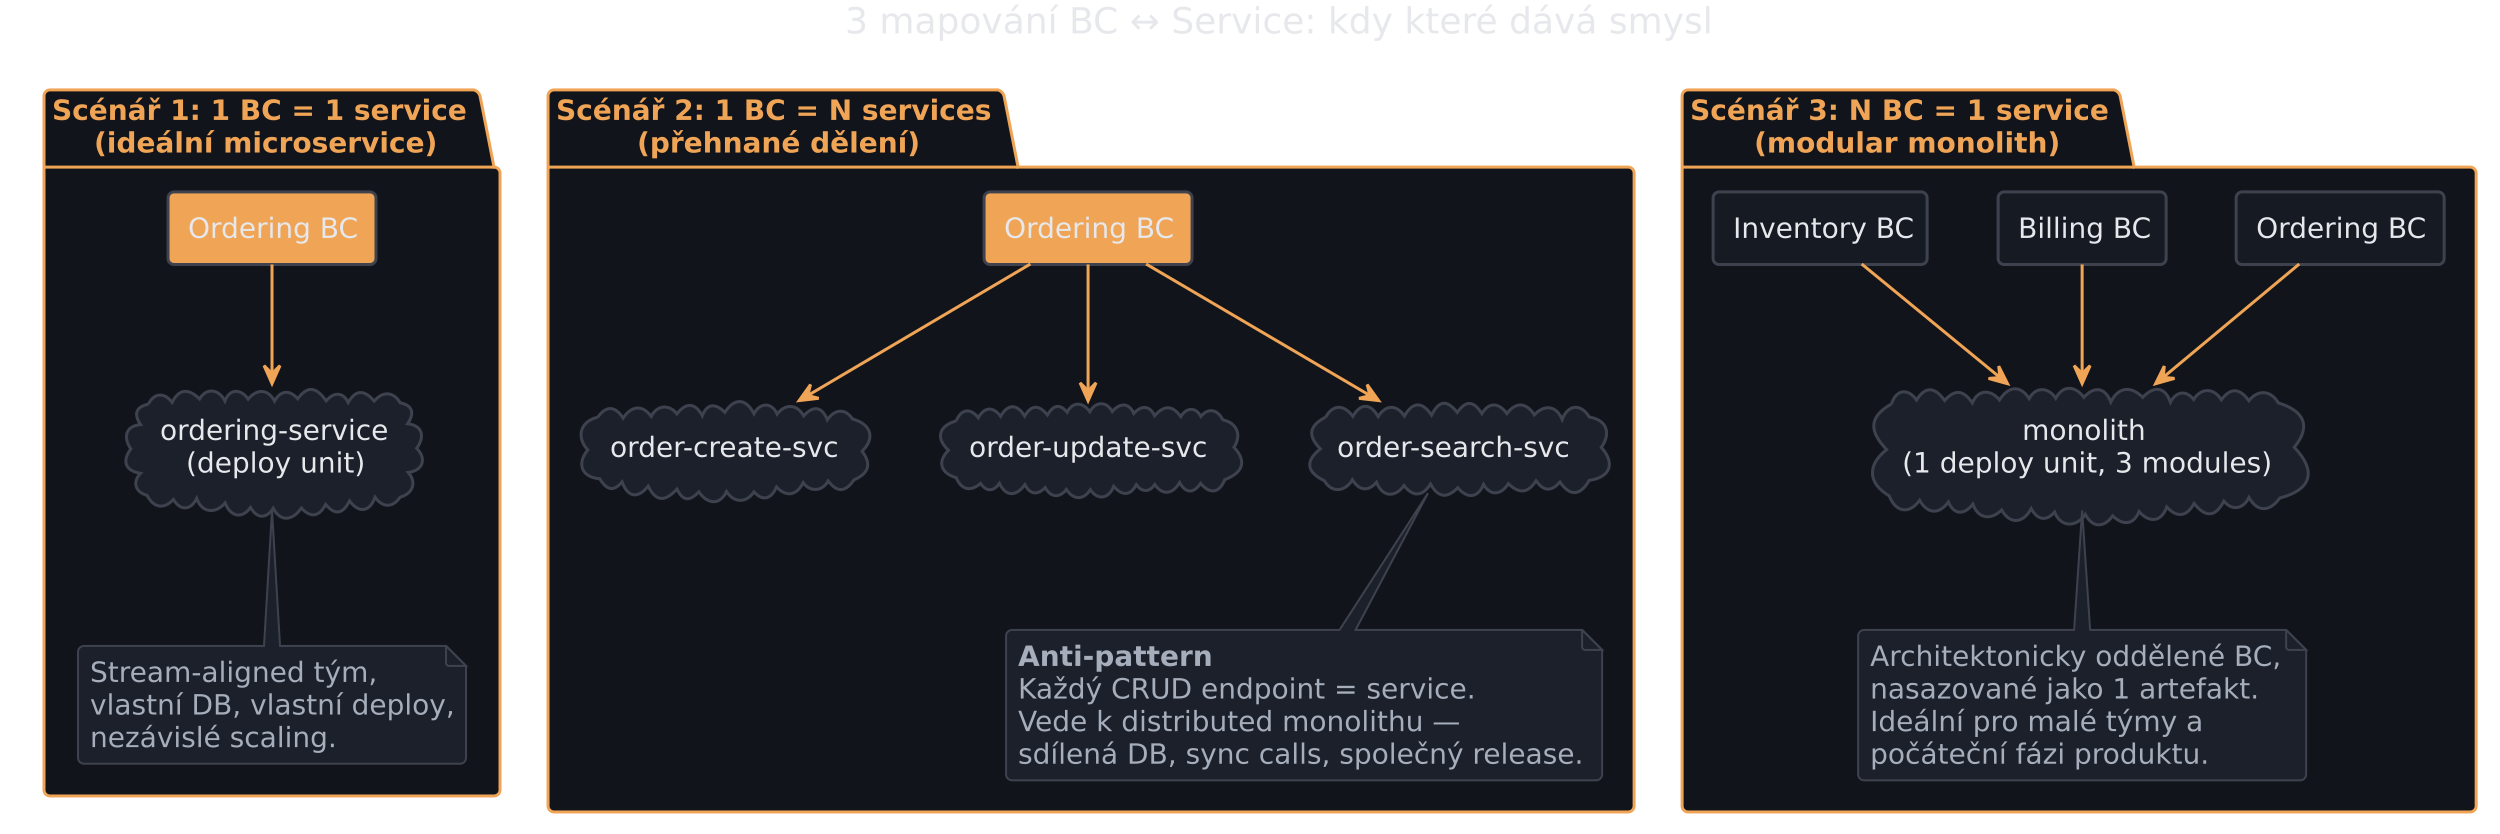
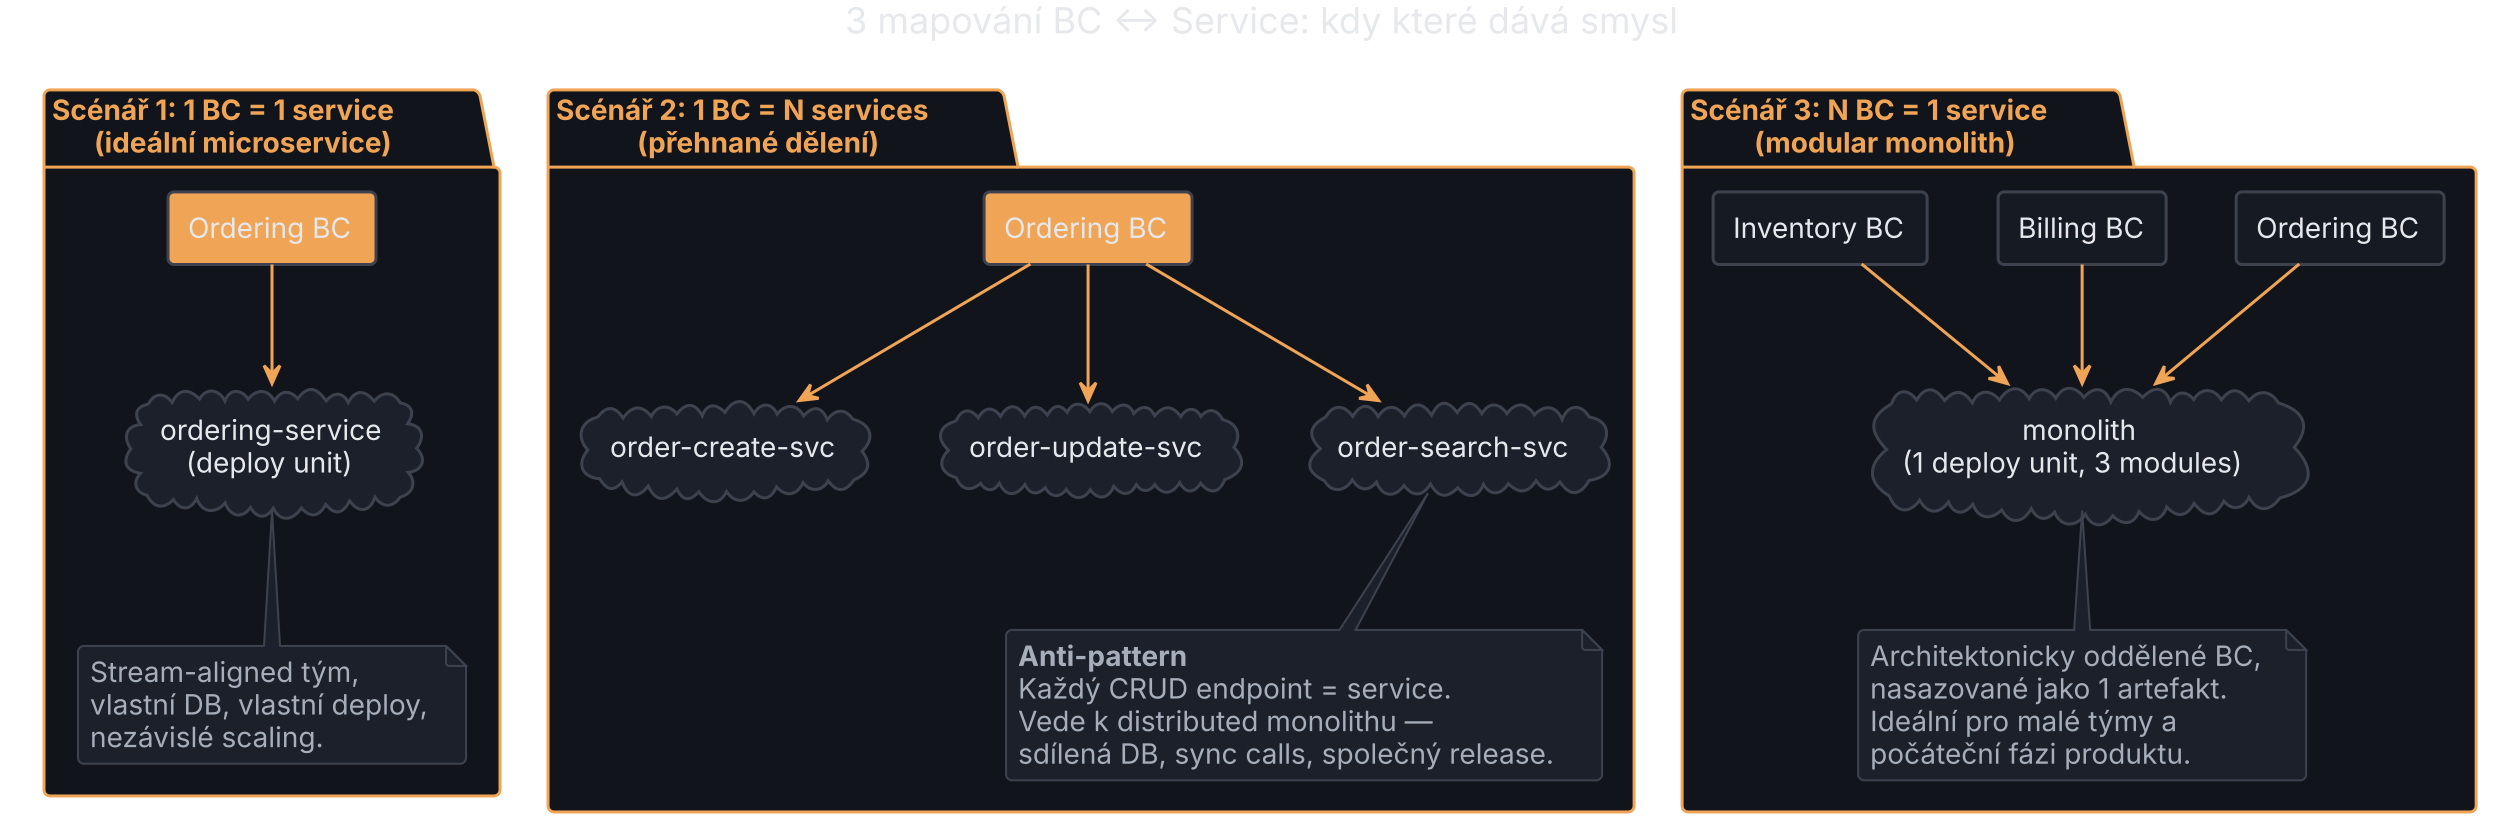
<svg xmlns="http://www.w3.org/2000/svg" contentScriptType="application/ecmascript" contentStyleType="text/css" height="651.562px" preserveAspectRatio="none" style="width:1953px;height:651px;background:#11141A;" version="1.1" viewBox="0 0 1953 651" width="1953.125px" zoomAndPan="magnify">
  <defs />
  <g>
-     <text fill="#E6E8EC" font-family="DejaVu Sans" font-size="28.125" lengthAdjust="spacingAndGlyphs" textLength="667.188" x="660.156" y="26.106">3 mapování BC ↔ Service: kdy které dává smysl</text>
+     <text fill="#E6E8EC" font-family="Inter, ui-sans-serif, system-ui, -apple-system, sans-serif" font-size="28.125" lengthAdjust="spacingAndGlyphs" textLength="667.188" x="660.156" y="26.106">3 mapování BC ↔ Service: kdy které dává smysl</text>
    <path d="M39.062,70.239 L370.312,70.239 A7.031,7.031 0 0 1 375,74.927 L385.938,130.542 L385.938,130.542 A4.688,4.688 0 0 1 390.625,135.23 L390.625,617.114 A4.688,4.688 0 0 1 385.938,621.802 L39.062,621.802 A4.688,4.688 0 0 1 34.375,617.114 L34.375,74.927 A4.688,4.688 0 0 1 39.062,70.239 " fill="#11141A" style="stroke: #F0A456; stroke-width: 2.344;" />
    <line style="stroke: #F0A456; stroke-width: 2.344;" x1="34.375" x2="385.938" y1="130.542" y2="130.542" />
-     <text fill="#F0A456" font-family="DejaVu Sans" font-size="21.875" font-weight="bold" lengthAdjust="spacingAndGlyphs" textLength="331.25" x="40.625" y="93.669">Scénář 1: 1 BC = 1 service</text>
-     <text fill="#F0A456" font-family="DejaVu Sans" font-size="21.875" font-weight="bold" lengthAdjust="spacingAndGlyphs" textLength="265.625" x="73.438" y="119.133">(ideální microservice)</text>
+     <text fill="#F0A456" font-family="Inter, ui-sans-serif, system-ui, -apple-system, sans-serif" font-size="21.875" font-weight="bold" lengthAdjust="spacingAndGlyphs" textLength="331.25" x="40.625" y="93.669">Scénář 1: 1 BC = 1 service</text>
+     <text fill="#F0A456" font-family="Inter, ui-sans-serif, system-ui, -apple-system, sans-serif" font-size="21.875" font-weight="bold" lengthAdjust="spacingAndGlyphs" textLength="265.625" x="73.438" y="119.133">(ideální microservice)</text>
    <path d="M432.812,70.239 L779.688,70.239 A7.031,7.031 0 0 1 784.375,74.927 L795.312,130.542 L1271.875,130.542 A4.688,4.688 0 0 1 1276.562,135.23 L1276.562,629.614 A4.688,4.688 0 0 1 1271.875,634.302 L432.812,634.302 A4.688,4.688 0 0 1 428.125,629.614 L428.125,74.927 A4.688,4.688 0 0 1 432.812,70.239 " fill="#11141A" style="stroke: #F0A456; stroke-width: 2.344;" />
    <line style="stroke: #F0A456; stroke-width: 2.344;" x1="428.125" x2="795.312" y1="130.542" y2="130.542" />
-     <text fill="#F0A456" font-family="DejaVu Sans" font-size="21.875" font-weight="bold" lengthAdjust="spacingAndGlyphs" textLength="346.875" x="434.375" y="93.669">Scénář 2: 1 BC = N services</text>
-     <text fill="#F0A456" font-family="DejaVu Sans" font-size="21.875" font-weight="bold" lengthAdjust="spacingAndGlyphs" textLength="220.312" x="497.656" y="119.133">(přehnané dělení)</text>
+     <text fill="#F0A456" font-family="Inter, ui-sans-serif, system-ui, -apple-system, sans-serif" font-size="21.875" font-weight="bold" lengthAdjust="spacingAndGlyphs" textLength="346.875" x="434.375" y="93.669">Scénář 2: 1 BC = N services</text>
+     <text fill="#F0A456" font-family="Inter, ui-sans-serif, system-ui, -apple-system, sans-serif" font-size="21.875" font-weight="bold" lengthAdjust="spacingAndGlyphs" textLength="220.312" x="497.656" y="119.133">(přehnané dělení)</text>
    <path d="M1318.75,70.239 L1651.562,70.239 A7.031,7.031 0 0 1 1656.25,74.927 L1667.188,130.542 L1929.688,130.542 A4.688,4.688 0 0 1 1934.375,135.23 L1934.375,629.614 A4.688,4.688 0 0 1 1929.688,634.302 L1318.75,634.302 A4.688,4.688 0 0 1 1314.062,629.614 L1314.062,74.927 A4.688,4.688 0 0 1 1318.75,70.239 " fill="#11141A" style="stroke: #F0A456; stroke-width: 2.344;" />
    <line style="stroke: #F0A456; stroke-width: 2.344;" x1="1314.062" x2="1667.188" y1="130.542" y2="130.542" />
-     <text fill="#F0A456" font-family="DejaVu Sans" font-size="21.875" font-weight="bold" lengthAdjust="spacingAndGlyphs" textLength="332.812" x="1320.312" y="93.669">Scénář 3: N BC = 1 service</text>
-     <text fill="#F0A456" font-family="DejaVu Sans" font-size="21.875" font-weight="bold" lengthAdjust="spacingAndGlyphs" textLength="232.812" x="1370.312" y="119.133">(modular monolith)</text>
+     <text fill="#F0A456" font-family="Inter, ui-sans-serif, system-ui, -apple-system, sans-serif" font-size="21.875" font-weight="bold" lengthAdjust="spacingAndGlyphs" textLength="332.812" x="1320.312" y="93.669">Scénář 3: N BC = 1 service</text>
+     <text fill="#F0A456" font-family="Inter, ui-sans-serif, system-ui, -apple-system, sans-serif" font-size="21.875" font-weight="bold" lengthAdjust="spacingAndGlyphs" textLength="232.812" x="1370.312" y="119.133">(modular monolith)</text>
    <rect fill="#F0A456" height="56.714" rx="4.688" ry="4.688" style="stroke: #3D424E; stroke-width: 2.344;" width="162.5" x="131.25" y="149.927" />
-     <text fill="#E6E8EC" font-family="DejaVu Sans" font-size="21.875" lengthAdjust="spacingAndGlyphs" textLength="131.25" x="146.875" y="185.857">Ordering BC</text>
+     <text fill="#E6E8EC" font-family="Inter, ui-sans-serif, system-ui, -apple-system, sans-serif" font-size="21.875" lengthAdjust="spacingAndGlyphs" textLength="131.25" x="146.875" y="185.857">Ordering BC</text>
    <path d="M115.878,315.768 C120.451,306.594 128.583,306.435 134.456,314.356 C140.032,303.013 147.854,303.66 155.854,311.677 C161.614,302.118 171.344,304.366 175.691,313.201 C179.598,303.093 188.565,303.851 193.876,311.785 C200.493,303.717 209.197,303.478 214.491,313.309 C219.099,304.779 226.367,304.322 232.55,311.498 C241.157,299.944 247.795,303.425 254.847,313.129 C260.29,306.562 267.732,305.535 271.987,314.445 C278.272,303.624 284.976,304.847 292.333,313.314 C298.901,305.572 307.183,305.595 312.646,314.651 C323.063,316.86 323.61,323.298 318.467,331.035 C330.783,332.413 331.738,341.976 325.498,350.172 C333.544,358.419 330.519,367.603 318.96,369.065 C325.951,377.16 322.212,385.75 312.599,388.376 C306.732,396.897 298.883,396.722 292.973,388.427 C288.915,400.148 280.338,401.187 273.116,391.341 C268.105,401.042 262.176,403.346 254.415,394.048 C249.594,403.448 242.895,405.128 235.448,396.868 C229.369,405.812 219.707,409.001 213.447,397.059 C207.784,405.747 200.796,405.142 195.698,396.481 C188.439,406.394 179.551,402.827 175.885,392.893 C168.5,401.622 157.82,400.979 153.622,389.4 C148.949,398.948 140.951,399.2 135.452,390.209 C127.721,398.433 119.82,396.545 114.897,386.967 C105.896,384.689 103.119,376.738 109.737,369.773 C97.642,367.777 95.238,360.152 102.206,350.649 C96.334,342.136 97.495,332.87 109.824,331.66 C104.346,323.757 105.967,317.808 115.878,315.768 " fill="#1B202A" style="stroke: #3D424E; stroke-width: 2.344;" />
-     <text fill="#E6E8EC" font-family="DejaVu Sans" font-size="21.875" lengthAdjust="spacingAndGlyphs" textLength="175" x="125" y="343.669">ordering-service</text>
-     <text fill="#E6E8EC" font-family="DejaVu Sans" font-size="21.875" lengthAdjust="spacingAndGlyphs" textLength="134.375" x="145.312" y="369.133">(deploy unit)</text>
+     <text fill="#E6E8EC" font-family="Inter, ui-sans-serif, system-ui, -apple-system, sans-serif" font-size="21.875" lengthAdjust="spacingAndGlyphs" textLength="175" x="125" y="343.669">ordering-service</text>
+     <text fill="#E6E8EC" font-family="Inter, ui-sans-serif, system-ui, -apple-system, sans-serif" font-size="21.875" lengthAdjust="spacingAndGlyphs" textLength="134.375" x="145.312" y="369.133">(deploy unit)</text>
    <path d="M60.938,509.302 L60.938,591.943 A4.688,4.688 0 0 0 65.625,596.631 L359.375,596.631 A4.688,4.688 0 0 0 364.062,591.943 L364.062,520.239 L348.438,504.614 L218.75,504.614 L212.5,398.739 L206.25,504.614 L65.625,504.614 A4.688,4.688 0 0 0 60.938,509.302 " fill="#1B202A" style="stroke: #3D424E; stroke-width: 1.562;" />
    <path d="M348.438,504.614 L348.438,517.895 A2.344,2.344 0 0 0 350.781,520.239 L364.062,520.239 L348.438,504.614 " fill="#1B202A" style="stroke: #3D424E; stroke-width: 1.562;" />
-     <text fill="#A6ADBB" font-family="DejaVu Sans" font-size="21.875" lengthAdjust="spacingAndGlyphs" textLength="214.062" x="70.312" y="532.732">Stream-aligned tým,</text>
-     <text fill="#A6ADBB" font-family="DejaVu Sans" font-size="21.875" lengthAdjust="spacingAndGlyphs" textLength="270.312" x="70.312" y="558.196">vlastní DB, vlastní deploy,</text>
-     <text fill="#A6ADBB" font-family="DejaVu Sans" font-size="21.875" lengthAdjust="spacingAndGlyphs" textLength="187.5" x="70.312" y="583.659">nezávislé scaling.</text>
+     <text fill="#A6ADBB" font-family="Inter, ui-sans-serif, system-ui, -apple-system, sans-serif" font-size="21.875" lengthAdjust="spacingAndGlyphs" textLength="214.062" x="70.312" y="532.732">Stream-aligned tým,</text>
+     <text fill="#A6ADBB" font-family="Inter, ui-sans-serif, system-ui, -apple-system, sans-serif" font-size="21.875" lengthAdjust="spacingAndGlyphs" textLength="270.312" x="70.312" y="558.196">vlastní DB, vlastní deploy,</text>
+     <text fill="#A6ADBB" font-family="Inter, ui-sans-serif, system-ui, -apple-system, sans-serif" font-size="21.875" lengthAdjust="spacingAndGlyphs" textLength="187.5" x="70.312" y="583.659">nezávislé scaling.</text>
    <rect fill="#F0A456" height="56.714" rx="4.688" ry="4.688" style="stroke: #3D424E; stroke-width: 2.344;" width="162.5" x="768.75" y="149.927" />
-     <text fill="#E6E8EC" font-family="DejaVu Sans" font-size="21.875" lengthAdjust="spacingAndGlyphs" textLength="131.25" x="784.375" y="185.857">Ordering BC</text>
+     <text fill="#E6E8EC" font-family="Inter, ui-sans-serif, system-ui, -apple-system, sans-serif" font-size="21.875" lengthAdjust="spacingAndGlyphs" textLength="131.25" x="784.375" y="185.857">Ordering BC</text>
    <path d="M467.018,325.886 C473.707,316.411 480.815,317.212 486.756,326.666 C492.971,317.37 501.302,315.438 508.726,325.276 C513.096,316.469 522.819,315.41 528.806,323.336 C535.832,314.281 543.006,314.287 548.598,324.787 C552.637,314.278 559.653,315.563 566.287,322.093 C573.868,310.513 582.567,310.955 589.018,323.173 C593.71,314.483 602.705,313.838 607.118,323.448 C613.687,315.102 622.497,315.549 627.85,324.875 C635.224,316.527 642.088,317.379 646.299,327.957 C651.983,319.781 659.96,318.392 666.126,327.401 C679.779,330.946 684.466,341.745 673.5,352.518 C681.289,362.988 678.356,369.876 667.102,374.902 C660.651,384.348 654.174,385.26 646.969,375.702 C642.562,383.912 632.956,384.703 627.419,377.099 C622.431,386.989 614.546,388.812 606.626,380.437 C602.813,389.136 596.501,392.502 589.013,384.256 C582.944,393.279 573.422,392.978 567.559,384.01 C561.821,395.88 551.906,393.095 545.941,384.246 C539.061,391.521 533.585,391.944 528.88,382.081 C520.071,391.476 512.859,392.962 506.355,379.78 C498.296,389.957 490.384,388.607 485.94,376.472 C478.642,385.205 473.461,381.968 468.489,374.037 C454.226,372.805 450.353,362.25 459.149,351.474 C449.752,341.202 453.373,329.072 467.018,325.886 " fill="#1B202A" style="stroke: #3D424E; stroke-width: 2.344;" />
-     <text fill="#E6E8EC" font-family="DejaVu Sans" font-size="21.875" lengthAdjust="spacingAndGlyphs" textLength="178.125" x="476.562" y="356.95">order-create-svc</text>
+     <text fill="#E6E8EC" font-family="Inter, ui-sans-serif, system-ui, -apple-system, sans-serif" font-size="21.875" lengthAdjust="spacingAndGlyphs" textLength="178.125" x="476.562" y="356.95">order-create-svc</text>
    <path d="M746.963,328.813 C750.86,319.57 757.847,318.238 764.238,326.327 C768.965,317.851 775.902,317.229 781.645,325.255 C787.34,315.25 794.522,315.297 800.455,325.027 C806.092,315.603 811.779,316.397 818.266,324.146 C822.419,317.024 827.536,314.604 833.664,322.06 C838.321,312.92 846.321,314.527 851.386,321.613 C855.904,313.541 864.269,313.121 868.915,321.476 C874.259,315.061 881.686,313.887 885.685,322.936 C891.416,316.752 897.913,316.213 902,324.758 C909.367,316.49 915.708,316.243 922.447,325.493 C926.458,318.536 933.92,317.386 938.109,325.306 C944.369,317.838 951.343,320.237 955.249,327.962 C966.424,330.292 970.168,339.976 963.968,349.378 C975.055,361.206 969.841,369.762 956.772,374.732 C952.438,385.576 945.19,386.205 937.896,377.606 C932.562,385.587 926.241,385.692 921.557,376.969 C916.502,385.564 908.635,387.825 902.117,378.562 C897.794,384.778 892.071,384.613 887.671,378.654 C882.664,388.048 876.264,387.033 870.013,379.99 C866.45,389.259 857.897,391.55 851.75,382.576 C846.124,391.227 838.473,390.392 833.009,382.394 C827.611,389.52 820.668,388.48 816.545,380.961 C810.546,387.032 804.573,386.428 800.653,378.586 C794.312,387.425 786.161,388.823 780.768,377.645 C776.214,384.129 770.602,384.362 766.032,377.663 C758.013,384.434 751.1,382.692 746.939,373.148 C735.281,369.962 731.647,360.83 740.957,351.775 C730.3,341.878 733.89,332.502 746.963,328.813 " fill="#1B202A" style="stroke: #3D424E; stroke-width: 2.344;" />
-     <text fill="#E6E8EC" font-family="DejaVu Sans" font-size="21.875" lengthAdjust="spacingAndGlyphs" textLength="185.938" x="757.031" y="356.95">order-update-svc</text>
+     <text fill="#E6E8EC" font-family="Inter, ui-sans-serif, system-ui, -apple-system, sans-serif" font-size="21.875" lengthAdjust="spacingAndGlyphs" textLength="185.938" x="757.031" y="356.95">order-update-svc</text>
    <path d="M1035.629,325.858 C1041.509,315.232 1050.399,316.282 1056.83,325.263 C1063.071,314.621 1070.595,314.91 1076.636,325.45 C1082.456,316.083 1090.849,315.711 1097.099,324.978 C1103.718,313.646 1111.01,313.41 1118.341,324.297 C1124.223,312.67 1130.268,311.945 1138.423,322.212 C1145.591,311.943 1151.455,313.496 1157.677,323.127 C1163.369,313.394 1171.392,314.92 1177.139,323.068 C1184.299,313.708 1192.366,314.289 1198.61,324.094 C1206.366,315.832 1215.837,316.56 1220.358,327.717 C1224.947,315.778 1234.909,314.952 1241.572,325.784 C1255.537,328.11 1258.663,338.609 1250.937,349.5 C1262.088,361.921 1258.081,372.945 1241.534,375.253 C1234.642,386.995 1226.934,388.482 1218.651,376.601 C1211.739,384.328 1206.013,383.856 1199.95,375.607 C1193.509,385.629 1186.616,385.806 1178.305,377.859 C1173.219,386.183 1164.573,388.28 1158.94,378.443 C1154.289,389.592 1146,389.502 1138.831,381.023 C1130.259,389.733 1123.454,388.79 1117.53,378.113 C1111.289,387.885 1104.102,388.634 1096.784,379.282 C1089.774,389.12 1079.8,388.364 1075.314,376.755 C1068.518,384.652 1061.599,383.032 1056.456,374.82 C1051.256,383.792 1040.609,385.891 1034.708,375.612 C1021.118,369.069 1018.904,360.615 1031.445,350.655 C1021.13,340.123 1022.808,332.487 1035.629,325.858 " fill="#1B202A" style="stroke: #3D424E; stroke-width: 2.344;" />
-     <text fill="#E6E8EC" font-family="DejaVu Sans" font-size="21.875" lengthAdjust="spacingAndGlyphs" textLength="182.812" x="1044.531" y="356.95">order-search-svc</text>
+     <text fill="#E6E8EC" font-family="Inter, ui-sans-serif, system-ui, -apple-system, sans-serif" font-size="21.875" lengthAdjust="spacingAndGlyphs" textLength="182.812" x="1044.531" y="356.95">order-search-svc</text>
    <path d="M785.938,496.802 L785.938,604.907 A4.688,4.688 0 0 0 790.625,609.595 L1246.875,609.595 A4.688,4.688 0 0 0 1251.562,604.907 L1251.562,507.739 L1235.938,492.114 L1058.938,492.114 L1115.531,385.271 L1046.438,492.114 L790.625,492.114 A4.688,4.688 0 0 0 785.938,496.802 " fill="#1B202A" style="stroke: #3D424E; stroke-width: 1.562;" />
    <path d="M1235.938,492.114 L1235.938,505.396 A2.344,2.344 0 0 0 1238.281,507.739 L1251.562,507.739 L1235.938,492.114 " fill="#1B202A" style="stroke: #3D424E; stroke-width: 1.562;" />
-     <text fill="#A6ADBB" font-family="DejaVu Sans" font-size="21.875" font-weight="bold" lengthAdjust="spacingAndGlyphs" textLength="148.438" x="795.312" y="520.232">Anti-pattern</text>
-     <text fill="#A6ADBB" font-family="DejaVu Sans" font-size="21.875" lengthAdjust="spacingAndGlyphs" textLength="351.562" x="795.312" y="545.696">Každý CRUD endpoint = service.</text>
-     <text fill="#A6ADBB" font-family="DejaVu Sans" font-size="21.875" lengthAdjust="spacingAndGlyphs" textLength="339.062" x="795.312" y="571.159">Vede k distributed monolithu —</text>
-     <text fill="#A6ADBB" font-family="DejaVu Sans" font-size="21.875" lengthAdjust="spacingAndGlyphs" textLength="432.812" x="795.312" y="596.623">sdílená DB, sync calls, společný release.</text>
+     <text fill="#A6ADBB" font-family="Inter, ui-sans-serif, system-ui, -apple-system, sans-serif" font-size="21.875" font-weight="bold" lengthAdjust="spacingAndGlyphs" textLength="148.438" x="795.312" y="520.232">Anti-pattern</text>
+     <text fill="#A6ADBB" font-family="Inter, ui-sans-serif, system-ui, -apple-system, sans-serif" font-size="21.875" lengthAdjust="spacingAndGlyphs" textLength="351.562" x="795.312" y="545.696">Každý CRUD endpoint = service.</text>
+     <text fill="#A6ADBB" font-family="Inter, ui-sans-serif, system-ui, -apple-system, sans-serif" font-size="21.875" lengthAdjust="spacingAndGlyphs" textLength="339.062" x="795.312" y="571.159">Vede k distributed monolithu —</text>
+     <text fill="#A6ADBB" font-family="Inter, ui-sans-serif, system-ui, -apple-system, sans-serif" font-size="21.875" lengthAdjust="spacingAndGlyphs" textLength="432.812" x="795.312" y="596.623">sdílená DB, sync calls, společný release.</text>
    <rect fill="#161A22" height="56.714" rx="4.688" ry="4.688" style="stroke: #3D424E; stroke-width: 2.344;" width="162.5" x="1746.875" y="149.927" />
-     <text fill="#E6E8EC" font-family="DejaVu Sans" font-size="21.875" lengthAdjust="spacingAndGlyphs" textLength="131.25" x="1762.5" y="185.857">Ordering BC</text>
+     <text fill="#E6E8EC" font-family="Inter, ui-sans-serif, system-ui, -apple-system, sans-serif" font-size="21.875" lengthAdjust="spacingAndGlyphs" textLength="131.25" x="1762.5" y="185.857">Ordering BC</text>
    <rect fill="#161A22" height="56.714" rx="4.688" ry="4.688" style="stroke: #3D424E; stroke-width: 2.344;" width="131.25" x="1560.938" y="149.927" />
-     <text fill="#E6E8EC" font-family="DejaVu Sans" font-size="21.875" lengthAdjust="spacingAndGlyphs" textLength="100" x="1576.562" y="185.857">Billing BC</text>
+     <text fill="#E6E8EC" font-family="Inter, ui-sans-serif, system-ui, -apple-system, sans-serif" font-size="21.875" lengthAdjust="spacingAndGlyphs" textLength="100" x="1576.562" y="185.857">Billing BC</text>
    <rect fill="#161A22" height="56.714" rx="4.688" ry="4.688" style="stroke: #3D424E; stroke-width: 2.344;" width="167.188" x="1338.281" y="149.927" />
-     <text fill="#E6E8EC" font-family="DejaVu Sans" font-size="21.875" lengthAdjust="spacingAndGlyphs" textLength="135.938" x="1353.906" y="185.857">Inventory BC</text>
+     <text fill="#E6E8EC" font-family="Inter, ui-sans-serif, system-ui, -apple-system, sans-serif" font-size="21.875" lengthAdjust="spacingAndGlyphs" textLength="135.938" x="1353.906" y="185.857">Inventory BC</text>
    <path d="M1477.682,315.528 C1481.194,304.201 1490.397,302.878 1497.212,312.44 C1504.641,300.703 1512.095,302.938 1519.116,312.853 C1527.556,303.55 1534.008,304.906 1540.784,314.738 C1545.467,303.84 1555.219,304.119 1561.988,312.435 C1568.599,302.199 1577.615,299.87 1585.221,311.371 C1590.404,301.535 1600.548,302.676 1605.958,311.113 C1611.779,300.211 1621.46,301.578 1627.905,310.419 C1636.025,301.416 1644.404,302.381 1648.963,314.047 C1654.974,301.879 1664.799,301.416 1673.912,310.385 C1682.195,301.662 1691.136,301.256 1695.548,314.242 C1699.791,305.885 1707.536,304.364 1713.703,312.067 C1719.686,302.505 1729.583,303.031 1735.353,312.31 C1742.884,302.037 1750.022,303.578 1756.841,313.084 C1764.014,303.872 1774.038,304.925 1779.851,314.73 C1798.588,320.462 1806.633,331.867 1792.277,349.445 C1810.103,367.996 1805.868,382.656 1780.998,389.047 C1773.687,399.389 1763.829,400.986 1756.89,388.651 C1752.565,397.449 1744.045,399.555 1737.276,391.494 C1730.414,404.7 1722.731,404.081 1714,393.308 C1708.37,403.663 1700.783,404.849 1692.682,396.061 C1688.323,408.279 1678.833,408.488 1670.99,399.65 C1666.599,410.739 1657.806,410.302 1650.426,402.992 C1643.831,412.369 1634.609,412.681 1629.08,401.865 C1622.285,411.789 1610.164,412.696 1605.055,400.068 C1598.147,407.955 1591.275,405.767 1586.778,397.363 C1580.891,408.397 1570.579,410.543 1563.668,398.384 C1555.383,406.518 1545.499,405.619 1541.188,393.887 C1534.801,401.986 1526.815,403 1522.086,392.21 C1514.745,402.195 1505.707,401.634 1499.639,390.835 C1491.219,402.459 1480.692,399.938 1475.829,387.338 C1458.785,377.436 1458.727,362.921 1473.851,351.255 C1460.595,337.356 1459.096,326.013 1477.682,315.528 " fill="#1B202A" style="stroke: #3D424E; stroke-width: 2.344;" />
-     <text fill="#E6E8EC" font-family="DejaVu Sans" font-size="21.875" lengthAdjust="spacingAndGlyphs" textLength="93.75" x="1579.688" y="343.669">monolith</text>
-     <text fill="#E6E8EC" font-family="DejaVu Sans" font-size="21.875" lengthAdjust="spacingAndGlyphs" textLength="281.25" x="1485.938" y="369.133">(1 deploy unit, 3 modules)</text>
+     <text fill="#E6E8EC" font-family="Inter, ui-sans-serif, system-ui, -apple-system, sans-serif" font-size="21.875" lengthAdjust="spacingAndGlyphs" textLength="93.75" x="1579.688" y="343.669">monolith</text>
+     <text fill="#E6E8EC" font-family="Inter, ui-sans-serif, system-ui, -apple-system, sans-serif" font-size="21.875" lengthAdjust="spacingAndGlyphs" textLength="281.25" x="1485.938" y="369.133">(1 deploy unit, 3 modules)</text>
    <path d="M1451.562,496.802 L1451.562,604.907 A4.688,4.688 0 0 0 1456.25,609.595 L1796.875,609.595 A4.688,4.688 0 0 0 1801.562,604.907 L1801.562,507.739 L1785.938,492.114 L1632.812,492.114 L1626.562,398.739 L1620.312,492.114 L1456.25,492.114 A4.688,4.688 0 0 0 1451.562,496.802 " fill="#1B202A" style="stroke: #3D424E; stroke-width: 1.562;" />
    <path d="M1785.938,492.114 L1785.938,505.396 A2.344,2.344 0 0 0 1788.281,507.739 L1801.562,507.739 L1785.938,492.114 " fill="#1B202A" style="stroke: #3D424E; stroke-width: 1.562;" />
-     <text fill="#A6ADBB" font-family="DejaVu Sans" font-size="21.875" lengthAdjust="spacingAndGlyphs" textLength="317.188" x="1460.938" y="520.232">Architektonicky oddělené BC,</text>
-     <text fill="#A6ADBB" font-family="DejaVu Sans" font-size="21.875" lengthAdjust="spacingAndGlyphs" textLength="293.75" x="1460.938" y="545.696">nasazované jako 1 artefakt.</text>
-     <text fill="#A6ADBB" font-family="DejaVu Sans" font-size="21.875" lengthAdjust="spacingAndGlyphs" textLength="243.75" x="1460.938" y="571.159">Ideální pro malé týmy a</text>
-     <text fill="#A6ADBB" font-family="DejaVu Sans" font-size="21.875" lengthAdjust="spacingAndGlyphs" textLength="259.375" x="1460.938" y="596.623">počáteční fázi produktu.</text>
+     <text fill="#A6ADBB" font-family="Inter, ui-sans-serif, system-ui, -apple-system, sans-serif" font-size="21.875" lengthAdjust="spacingAndGlyphs" textLength="317.188" x="1460.938" y="520.232">Architektonicky oddělené BC,</text>
+     <text fill="#A6ADBB" font-family="Inter, ui-sans-serif, system-ui, -apple-system, sans-serif" font-size="21.875" lengthAdjust="spacingAndGlyphs" textLength="293.75" x="1460.938" y="545.696">nasazované jako 1 artefakt.</text>
+     <text fill="#A6ADBB" font-family="Inter, ui-sans-serif, system-ui, -apple-system, sans-serif" font-size="21.875" lengthAdjust="spacingAndGlyphs" textLength="243.75" x="1460.938" y="571.159">Ideální pro malé týmy a</text>
+     <text fill="#A6ADBB" font-family="Inter, ui-sans-serif, system-ui, -apple-system, sans-serif" font-size="21.875" lengthAdjust="spacingAndGlyphs" textLength="259.375" x="1460.938" y="596.623">počáteční fázi produktu.</text>
    <path d="M212.5,206.599 C212.5,229.489 212.5,263.067 212.5,291.708 " fill="none" id="bc1-&gt;svc1" style="stroke: #F0A456; stroke-width: 2.344;" />
    <polygon fill="#F0A456" points="212.5,299.646,218.75,285.583,212.5,291.833,206.25,285.583,212.5,299.646" style="stroke: #F0A456; stroke-width: 2.344;" />
    <path d="M804.938,206.224 C758.172,233.849 684.562,277.333 631.328,308.786 " fill="none" id="bc2-&gt;svc2a" style="stroke: #F0A456; stroke-width: 2.344;" />
    <polygon fill="#F0A456" points="624.281,312.942,639.567,311.164,631.006,308.966,633.204,300.405,624.281,312.942" style="stroke: #F0A456; stroke-width: 2.344;" />
    <path d="M850,206.599 C850,233.161 850,274.114 850,305.067 " fill="none" id="bc2-&gt;svc2b" style="stroke: #F0A456; stroke-width: 2.344;" />
    <polygon fill="#F0A456" points="850,313.099,856.25,299.036,850,305.286,843.75,299.036,850,313.099" style="stroke: #F0A456; stroke-width: 2.344;" />
    <path d="M895.312,206.224 C942.328,233.849 1016.344,277.333 1069.875,308.786 " fill="none" id="bc2-&gt;svc2c" style="stroke: #F0A456; stroke-width: 2.344;" />
    <polygon fill="#F0A456" points="1076.969,312.942,1068.015,300.427,1070.234,308.982,1061.679,311.202,1076.969,312.942" style="stroke: #F0A456; stroke-width: 2.344;" />
    <path d="M1796.188,206.224 C1767.75,229.927 1725.297,265.302 1689.984,294.724 " fill="none" id="bc3a-&gt;svc3" style="stroke: #F0A456; stroke-width: 2.344;" />
    <polygon fill="#F0A456" points="1683.938,299.771,1698.743,295.575,1689.941,294.771,1690.745,285.969,1683.938,299.771" style="stroke: #F0A456; stroke-width: 2.344;" />
    <path d="M1626.562,206.599 C1626.562,229.489 1626.562,263.067 1626.562,291.708 " fill="none" id="bc3b-&gt;svc3" style="stroke: #F0A456; stroke-width: 2.344;" />
    <polygon fill="#F0A456" points="1626.562,299.646,1632.812,285.583,1626.562,291.833,1620.312,285.583,1626.562,299.646" style="stroke: #F0A456; stroke-width: 2.344;" />
    <path d="M1454.312,206.224 C1483.188,229.927 1526.297,265.302 1562.156,294.724 " fill="none" id="bc3c-&gt;svc3" style="stroke: #F0A456; stroke-width: 2.344;" />
    <polygon fill="#F0A456" points="1568.297,299.771,1561.404,286.012,1562.262,294.809,1553.465,295.667,1568.297,299.771" style="stroke: #F0A456; stroke-width: 2.344;" />
  </g>
</svg>
